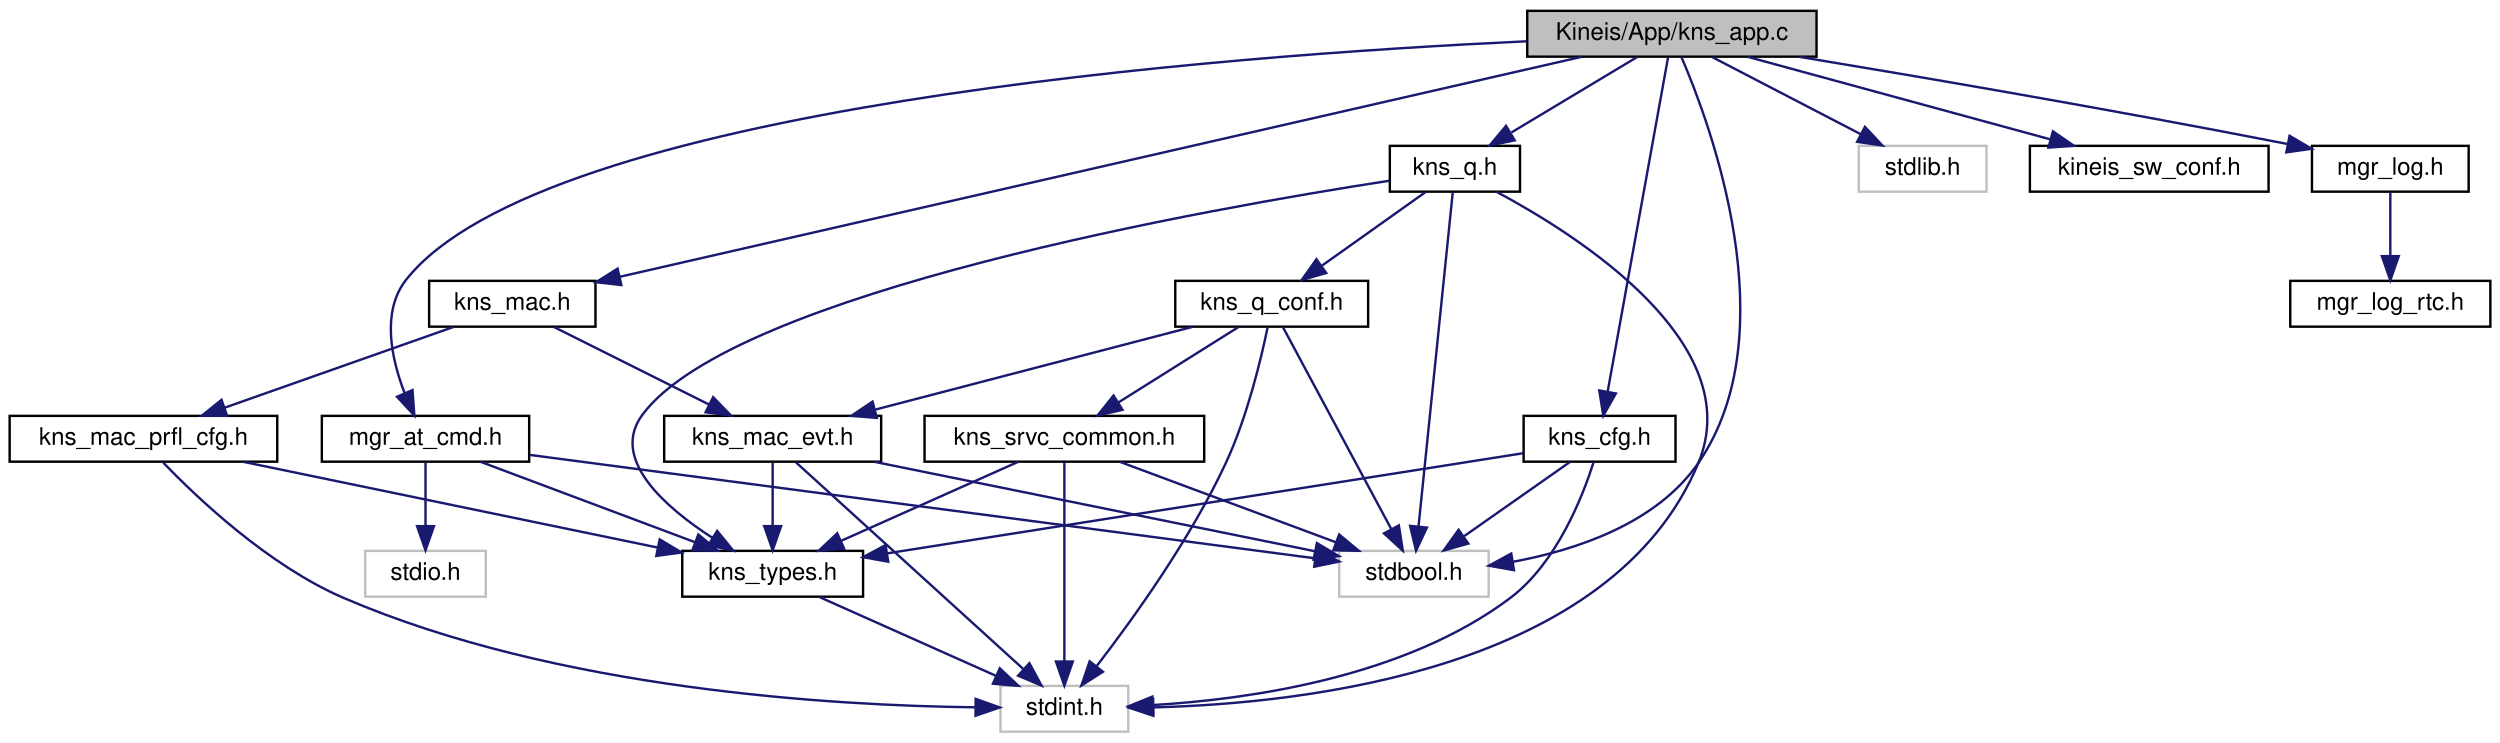
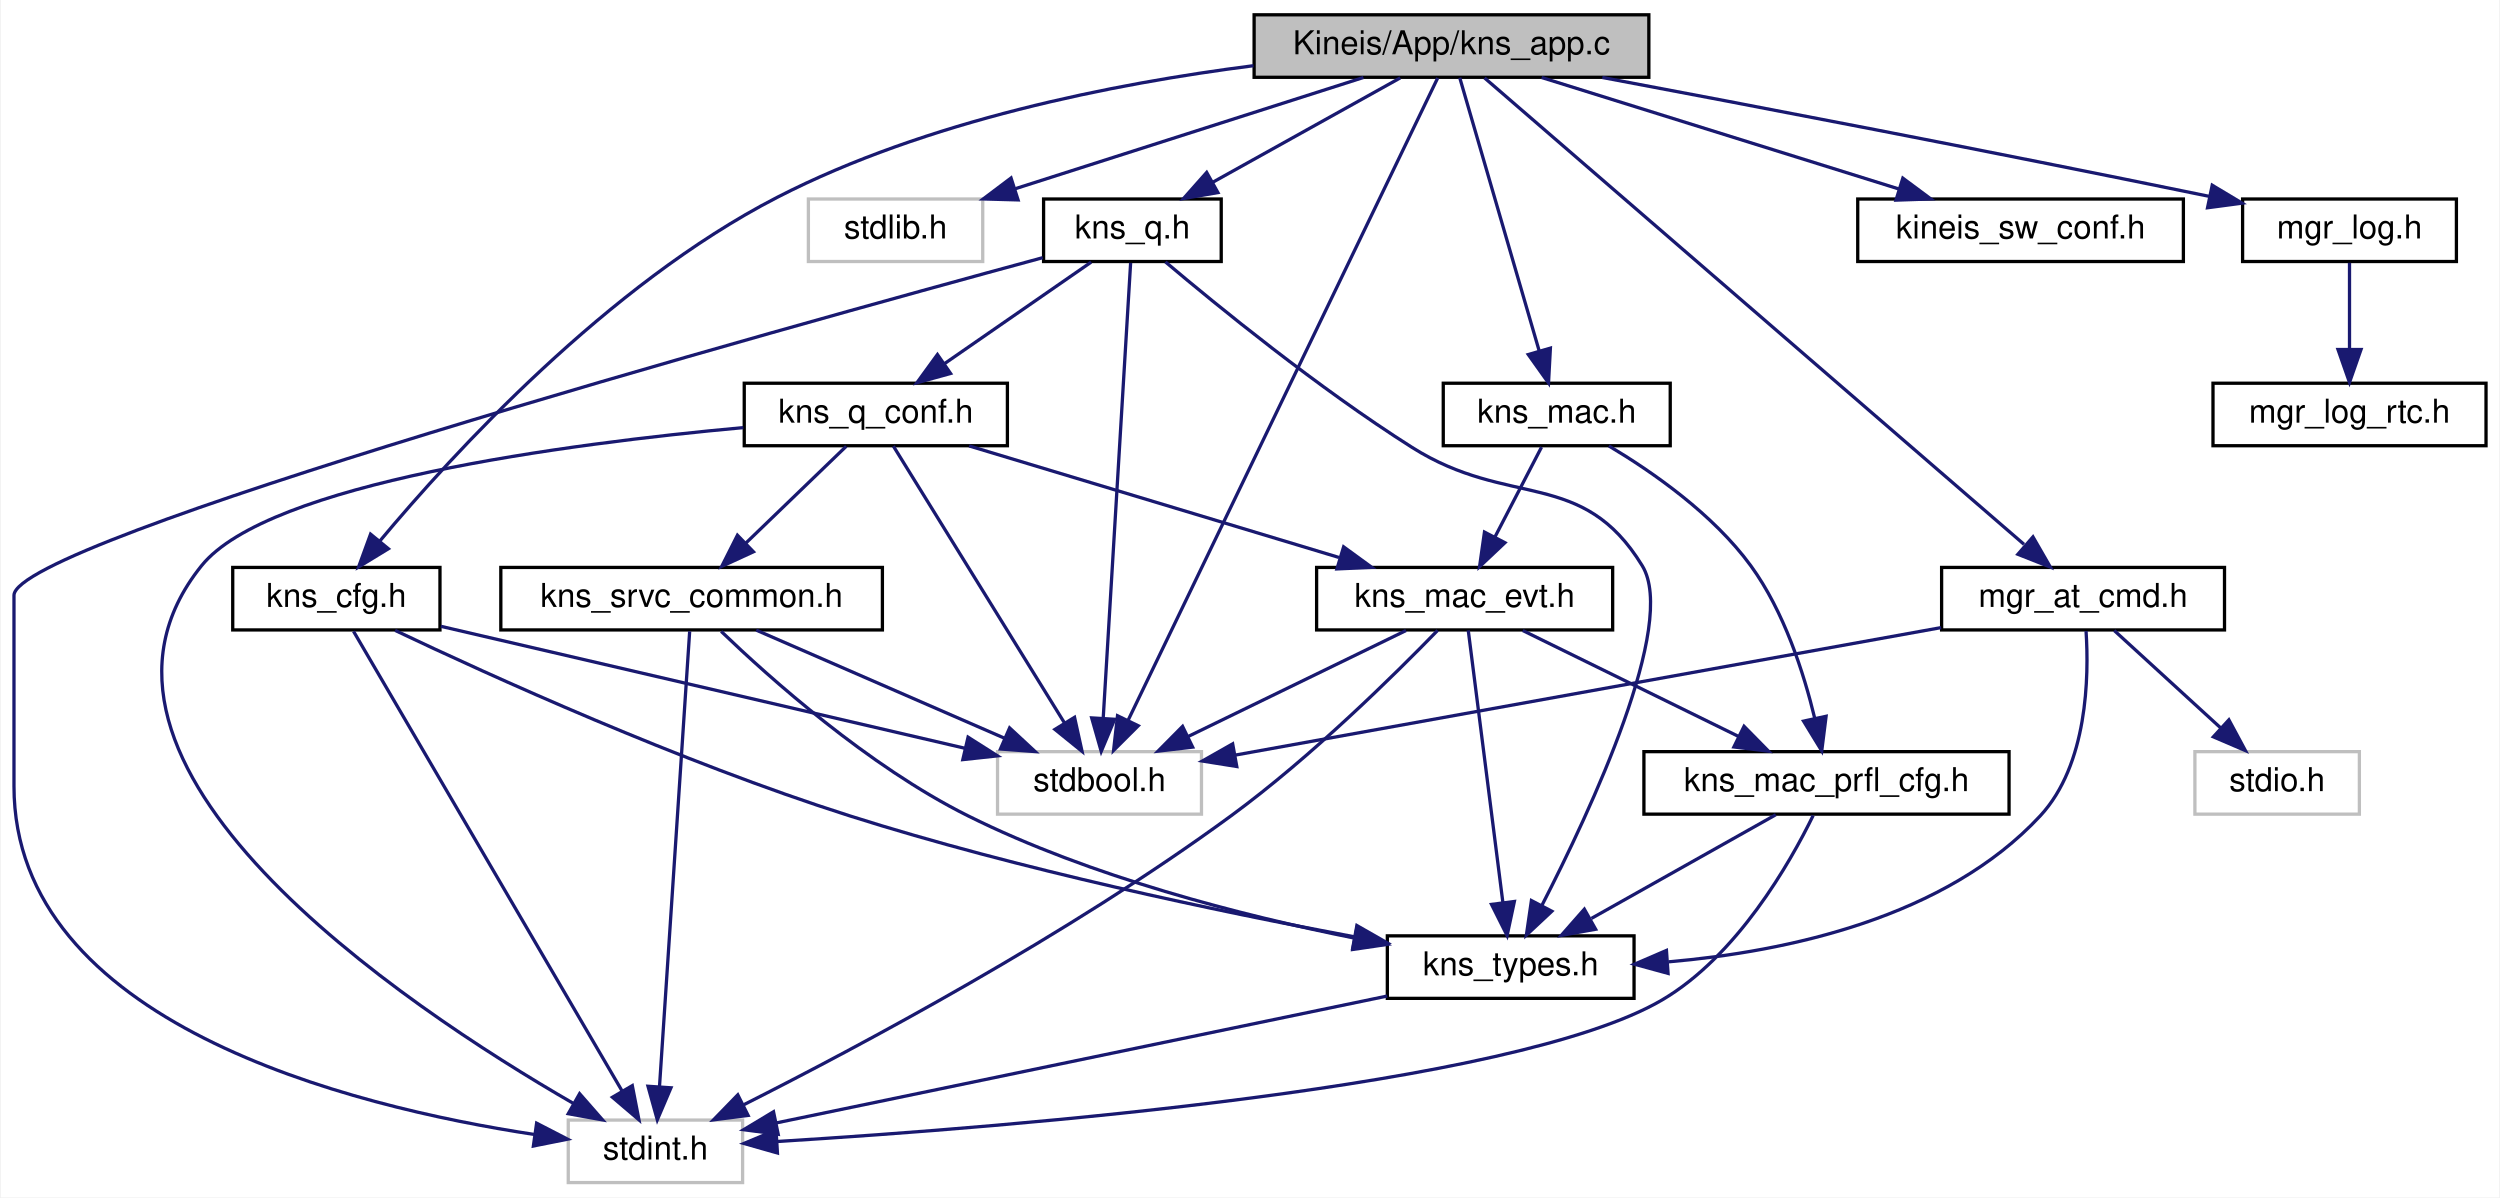
- <svg xmlns="http://www.w3.org/2000/svg" xmlns:xlink="http://www.w3.org/1999/xlink" width="1037pt" height="308pt" viewBox="0.00 0.00 1037.00 308.00">
-   <g id="graph0" class="graph" transform="scale(1 1) rotate(0) translate(4 304)">
-     <polygon fill="white" stroke="transparent" points="-4,4 -4,-304 1033,-304 1033,4 -4,4" />
+ <svg xmlns="http://www.w3.org/2000/svg" xmlns:xlink="http://www.w3.org/1999/xlink" width="760pt" height="364pt" viewBox="0.00 0.00 759.50 364.00">
+   <g id="graph0" class="graph" transform="scale(1 1) rotate(0) translate(4 360)">
+     <polygon fill="white" stroke="transparent" points="-4,4 -4,-360 755.5,-360 755.5,4 -4,4" />
    <g id="node1" class="node">
      <g id="a_node1">
        <a xlink:title=" ">
-           <polygon fill="#bfbfbf" stroke="black" points="629.5,-280.5 629.5,-299.5 749.5,-299.5 749.5,-280.5 629.5,-280.5" />
-           <text text-anchor="middle" x="689.5" y="-287.5" font-family="Helvetica,sans-Serif" font-size="10.00">Kineis/App/kns_app.c</text>
+           <polygon fill="#bfbfbf" stroke="black" points="377,-336.5 377,-355.5 497,-355.5 497,-336.5 377,-336.5" />
+           <text text-anchor="middle" x="437" y="-343.5" font-family="Helvetica,sans-Serif" font-size="10.00">Kineis/App/kns_app.c</text>
        </a>
      </g>
    </g>
    <g id="node2" class="node">
      <g id="a_node2">
        <a xlink:title=" ">
-           <polygon fill="white" stroke="#bfbfbf" points="551.5,-56.5 551.5,-75.5 613.5,-75.5 613.5,-56.5 551.5,-56.5" />
-           <text text-anchor="middle" x="582.5" y="-63.5" font-family="Helvetica,sans-Serif" font-size="10.00">stdbool.h</text>
+           <polygon fill="white" stroke="#bfbfbf" points="299,-112.5 299,-131.5 361,-131.5 361,-112.5 299,-112.5" />
+           <text text-anchor="middle" x="330" y="-119.5" font-family="Helvetica,sans-Serif" font-size="10.00">stdbool.h</text>
        </a>
      </g>
    </g>
    <g id="edge1" class="edge">
-       <path fill="none" stroke="midnightblue" d="M693.48,-280.27C705.38,-252.68 737.7,-166.01 700.5,-112 683.29,-87.02 650.23,-75.9 623.47,-70.95" />
-       <polygon fill="midnightblue" stroke="midnightblue" points="624,-67.49 613.57,-69.34 622.88,-74.4 624,-67.49" />
+       <path fill="none" stroke="midnightblue" d="M432.81,-336.3C416.96,-303.42 360.55,-186.39 338.72,-141.09" />
+       <polygon fill="midnightblue" stroke="midnightblue" points="341.78,-139.37 334.28,-131.88 335.47,-142.41 341.78,-139.37" />
    </g>
    <g id="node3" class="node">
      <g id="a_node3">
        <a xlink:title=" ">
-           <polygon fill="white" stroke="#bfbfbf" points="767,-224.5 767,-243.5 820,-243.5 820,-224.5 767,-224.5" />
-           <text text-anchor="middle" x="793.5" y="-231.5" font-family="Helvetica,sans-Serif" font-size="10.00">stdlib.h</text>
+           <polygon fill="white" stroke="#bfbfbf" points="241.5,-280.5 241.5,-299.5 294.5,-299.5 294.5,-280.5 241.5,-280.5" />
+           <text text-anchor="middle" x="268" y="-287.5" font-family="Helvetica,sans-Serif" font-size="10.00">stdlib.h</text>
        </a>
      </g>
    </g>
    <g id="edge2" class="edge">
-       <path fill="none" stroke="midnightblue" d="M706.21,-280.32C722.81,-271.7 748.5,-258.36 767.72,-248.39" />
-       <polygon fill="midnightblue" stroke="midnightblue" points="769.57,-251.37 776.83,-243.65 766.34,-245.16 769.57,-251.37" />
+       <path fill="none" stroke="midnightblue" d="M410.22,-336.44C381.67,-327.32 336.27,-312.81 304.46,-302.65" />
+       <polygon fill="midnightblue" stroke="midnightblue" points="305.24,-299.23 294.65,-299.52 303.11,-305.89 305.24,-299.23" />
    </g>
    <g id="node4" class="node">
      <g id="a_node4">
        <a xlink:href="../../d0/d84/kns__q_8h.html" target="_top" xlink:title="Configuration of queues used in kineis_swr.">
-           <polygon fill="white" stroke="black" points="572.5,-224.5 572.5,-243.5 626.5,-243.5 626.5,-224.5 572.5,-224.5" />
-           <text text-anchor="middle" x="599.5" y="-231.5" font-family="Helvetica,sans-Serif" font-size="10.00">kns_q.h</text>
+           <polygon fill="white" stroke="black" points="313,-280.5 313,-299.5 367,-299.5 367,-280.5 313,-280.5" />
+           <text text-anchor="middle" x="340" y="-287.5" font-family="Helvetica,sans-Serif" font-size="10.00">kns_q.h</text>
        </a>
      </g>
    </g>
    <g id="edge3" class="edge">
-       <path fill="none" stroke="midnightblue" d="M675.04,-280.32C661,-271.9 639.45,-258.97 622.96,-249.07" />
-       <polygon fill="midnightblue" stroke="midnightblue" points="624.3,-245.8 613.92,-243.65 620.7,-251.8 624.3,-245.8" />
-     </g>
-     <g id="node10" class="node">
-       <g id="a_node10">
+       <path fill="none" stroke="midnightblue" d="M421.42,-336.32C406,-327.74 382.19,-314.49 364.29,-304.52" />
+       <polygon fill="midnightblue" stroke="midnightblue" points="365.99,-301.46 355.55,-299.65 362.58,-307.58 365.99,-301.46" />
+     </g>
+     <g id="node11" class="node">
+       <g id="a_node11">
        <a xlink:href="../../d7/d1a/kns__mac_8h.html" target="_top" xlink:title="Main header file for MAC layer of Kineis stack.">
-           <polygon fill="white" stroke="black" points="174,-168.5 174,-187.5 243,-187.5 243,-168.5 174,-168.5" />
-           <text text-anchor="middle" x="208.5" y="-175.5" font-family="Helvetica,sans-Serif" font-size="10.00">kns_mac.h</text>
-         </a>
-       </g>
-     </g>
-     <g id="edge19" class="edge">
-       <path fill="none" stroke="midnightblue" d="M652.16,-280.46C564.73,-260.47 347.08,-210.69 252.99,-189.17" />
-       <polygon fill="midnightblue" stroke="midnightblue" points="253.74,-185.76 243.21,-186.94 252.18,-192.58 253.74,-185.76" />
+           <polygon fill="white" stroke="black" points="434.5,-224.5 434.5,-243.5 503.5,-243.5 503.5,-224.5 434.5,-224.5" />
+           <text text-anchor="middle" x="469" y="-231.5" font-family="Helvetica,sans-Serif" font-size="10.00">kns_mac.h</text>
+         </a>
+       </g>
+     </g>
+     <g id="edge22" class="edge">
+       <path fill="none" stroke="midnightblue" d="M439.51,-336.37C444.7,-318.54 456.7,-277.3 463.68,-253.27" />
+       <polygon fill="midnightblue" stroke="midnightblue" points="467.07,-254.17 466.5,-243.59 460.35,-252.22 467.07,-254.17" />
    </g>
    <g id="node12" class="node">
      <g id="a_node12">
        <a xlink:href="../../d9/d57/kns__cfg_8h.html" target="_top" xlink:title="Device communication driver for Kineis radio frequence.">
-           <polygon fill="white" stroke="black" points="628,-112.5 628,-131.5 691,-131.5 691,-112.5 628,-112.5" />
-           <text text-anchor="middle" x="659.5" y="-119.5" font-family="Helvetica,sans-Serif" font-size="10.00">kns_cfg.h</text>
-         </a>
-       </g>
-     </g>
-     <g id="edge24" class="edge">
-       <path fill="none" stroke="midnightblue" d="M687.89,-280.08C683.16,-253.95 669.3,-177.21 662.86,-141.58" />
-       <polygon fill="midnightblue" stroke="midnightblue" points="666.27,-140.79 661.05,-131.57 659.38,-142.03 666.27,-140.79" />
+           <polygon fill="white" stroke="black" points="66.5,-168.5 66.5,-187.5 129.5,-187.5 129.5,-168.5 66.5,-168.5" />
+           <text text-anchor="middle" x="98" y="-175.5" font-family="Helvetica,sans-Serif" font-size="10.00">kns_cfg.h</text>
+         </a>
+       </g>
+     </g>
+     <g id="edge25" class="edge">
+       <path fill="none" stroke="midnightblue" d="M376.81,-340.03C334.42,-334.61 277.36,-323.34 232,-300 180.42,-273.45 133.38,-222.05 111.28,-195.6" />
+       <polygon fill="midnightblue" stroke="midnightblue" points="113.82,-193.18 104.77,-187.66 108.4,-197.62 113.82,-193.18" />
    </g>
    <g id="node13" class="node">
      <g id="a_node13">
        <a xlink:href="../../d2/db5/mgr__at__cmd_8h.html" target="_top" xlink:title="AT commands manager main header file.">
-           <polygon fill="white" stroke="black" points="129.5,-112.5 129.5,-131.5 215.5,-131.5 215.5,-112.5 129.5,-112.5" />
-           <text text-anchor="middle" x="172.5" y="-119.5" font-family="Helvetica,sans-Serif" font-size="10.00">mgr_at_cmd.h</text>
-         </a>
-       </g>
-     </g>
-     <g id="edge28" class="edge">
-       <path fill="none" stroke="midnightblue" d="M629.18,-286.87C503.7,-281.01 221.48,-259.94 164.5,-188 154.05,-174.8 158.36,-155.13 163.86,-140.88" />
-       <polygon fill="midnightblue" stroke="midnightblue" points="167.1,-142.21 167.88,-131.64 160.68,-139.42 167.1,-142.21" />
+           <polygon fill="white" stroke="black" points="586,-168.5 586,-187.5 672,-187.5 672,-168.5 586,-168.5" />
+           <text text-anchor="middle" x="629" y="-175.5" font-family="Helvetica,sans-Serif" font-size="10.00">mgr_at_cmd.h</text>
+         </a>
+       </g>
+     </g>
+     <g id="edge29" class="edge">
+       <path fill="none" stroke="midnightblue" d="M447.05,-336.31C477.9,-309.64 571.5,-228.72 611.05,-194.52" />
+       <polygon fill="midnightblue" stroke="midnightblue" points="613.77,-196.79 619.05,-187.61 609.19,-191.5 613.77,-196.79" />
    </g>
    <g id="node15" class="node">
      <g id="a_node15">
        <a xlink:href="../../d9/dc4/kineis__sw__conf_8h.html" target="_top" xlink:title="Kineis stack SW configurations depending on platform used.">
-           <polygon fill="white" stroke="black" points="838,-224.5 838,-243.5 937,-243.5 937,-224.5 838,-224.5" />
-           <text text-anchor="middle" x="887.5" y="-231.5" font-family="Helvetica,sans-Serif" font-size="10.00">kineis_sw_conf.h</text>
-         </a>
-       </g>
-     </g>
-     <g id="edge32" class="edge">
-       <path fill="none" stroke="midnightblue" d="M720.87,-280.44C754.76,-271.2 808.9,-256.44 846.22,-246.26" />
-       <polygon fill="midnightblue" stroke="midnightblue" points="847.55,-249.52 856.27,-243.52 845.7,-242.77 847.55,-249.52" />
+           <polygon fill="white" stroke="black" points="560.5,-280.5 560.5,-299.5 659.5,-299.5 659.5,-280.5 560.5,-280.5" />
+           <text text-anchor="middle" x="610" y="-287.5" font-family="Helvetica,sans-Serif" font-size="10.00">kineis_sw_conf.h</text>
+         </a>
+       </g>
+     </g>
+     <g id="edge33" class="edge">
+       <path fill="none" stroke="midnightblue" d="M464.41,-336.44C493.77,-327.28 540.52,-312.69 573.1,-302.52" />
+       <polygon fill="midnightblue" stroke="midnightblue" points="574.21,-305.84 582.72,-299.52 572.13,-299.16 574.21,-305.84" />
    </g>
    <g id="node16" class="node">
      <g id="a_node16">
        <a xlink:href="../../d2/d2e/mgr__log_8h.html" target="_top" xlink:title="logger main header file">
-           <polygon fill="white" stroke="black" points="955,-224.5 955,-243.5 1020,-243.5 1020,-224.5 955,-224.5" />
-           <text text-anchor="middle" x="987.5" y="-231.5" font-family="Helvetica,sans-Serif" font-size="10.00">mgr_log.h</text>
-         </a>
-       </g>
-     </g>
-     <g id="edge33" class="edge">
-       <path fill="none" stroke="midnightblue" d="M742.29,-280.43C792.09,-272.2 869.09,-259.08 944.68,-244.3" />
-       <polygon fill="midnightblue" stroke="midnightblue" points="945.72,-247.66 954.85,-242.3 944.37,-240.79 945.72,-247.66" />
+           <polygon fill="white" stroke="black" points="677.5,-280.5 677.5,-299.5 742.5,-299.5 742.5,-280.5 677.5,-280.5" />
+           <text text-anchor="middle" x="710" y="-287.5" font-family="Helvetica,sans-Serif" font-size="10.00">mgr_log.h</text>
+         </a>
+       </g>
+     </g>
+     <g id="edge34" class="edge">
+       <path fill="none" stroke="midnightblue" d="M482.85,-336.45C527.59,-328.03 597.85,-314.6 667.52,-300.27" />
+       <polygon fill="midnightblue" stroke="midnightblue" points="668.26,-303.69 677.34,-298.24 666.84,-296.84 668.26,-303.69" />
    </g>
    <g id="edge4" class="edge">
-       <path fill="none" stroke="midnightblue" d="M598.59,-224.08C595.91,-197.95 588.05,-121.21 584.4,-85.58" />
-       <polygon fill="midnightblue" stroke="midnightblue" points="587.88,-85.16 583.38,-75.57 580.91,-85.87 587.88,-85.16" />
+       <path fill="none" stroke="midnightblue" d="M339.46,-280.08C337.89,-253.95 333.27,-177.21 331.12,-141.58" />
+       <polygon fill="midnightblue" stroke="midnightblue" points="334.61,-141.34 330.52,-131.57 327.62,-141.76 334.61,-141.34" />
    </g>
    <g id="node5" class="node">
      <g id="a_node5">
        <a xlink:title=" ">
-           <polygon fill="white" stroke="#bfbfbf" points="411,-0.5 411,-19.5 464,-19.5 464,-0.5 411,-0.5" />
-           <text text-anchor="middle" x="437.5" y="-7.5" font-family="Helvetica,sans-Serif" font-size="10.00">stdint.h</text>
+           <polygon fill="white" stroke="#bfbfbf" points="168.5,-0.5 168.5,-19.5 221.5,-19.5 221.5,-0.5 168.5,-0.5" />
+           <text text-anchor="middle" x="195" y="-7.5" font-family="Helvetica,sans-Serif" font-size="10.00">stdint.h</text>
        </a>
      </g>
    </g>
    <g id="edge5" class="edge">
-       <path fill="none" stroke="midnightblue" d="M616.67,-224.48C650.56,-206.38 721.08,-161.68 700.5,-112 665.04,-26.39 538.03,-12.18 474.39,-10.57" />
-       <polygon fill="midnightblue" stroke="midnightblue" points="474.43,-7.07 464.38,-10.41 474.32,-14.07 474.43,-7.07" />
+       <path fill="none" stroke="midnightblue" d="M312.75,-281.67C232.07,-259.78 0,-195.4 0,-179 0,-179 0,-179 0,-121 0,-49.1 101.82,-23.67 158.31,-15.1" />
+       <polygon fill="midnightblue" stroke="midnightblue" points="158.88,-18.55 168.29,-13.69 157.9,-11.62 158.88,-18.55" />
    </g>
    <g id="node6" class="node">
      <g id="a_node6">
        <a xlink:href="../../d8/d85/kns__types_8h.html" target="_top" xlink:title="Kineis types definition.">
-           <polygon fill="white" stroke="black" points="279,-56.5 279,-75.5 354,-75.5 354,-56.5 279,-56.5" />
-           <text text-anchor="middle" x="316.5" y="-63.5" font-family="Helvetica,sans-Serif" font-size="10.00">kns_types.h</text>
+           <polygon fill="white" stroke="black" points="417.5,-56.5 417.5,-75.5 492.5,-75.5 492.5,-56.5 417.5,-56.5" />
+           <text text-anchor="middle" x="455" y="-63.5" font-family="Helvetica,sans-Serif" font-size="10.00">kns_types.h</text>
        </a>
      </g>
    </g>
    <g id="edge6" class="edge">
-       <path fill="none" stroke="midnightblue" d="M572.4,-229.05C499.19,-217.78 300.42,-182.96 262.5,-132 248.92,-113.75 271.6,-93.76 291.6,-80.84" />
-       <polygon fill="midnightblue" stroke="midnightblue" points="293.47,-83.8 300.17,-75.59 289.82,-77.82 293.47,-83.8" />
+       <path fill="none" stroke="midnightblue" d="M350.04,-280.38C365.52,-267.3 396.42,-242.07 425,-224 454.57,-205.3 476.78,-217.86 495,-188 505.77,-170.35 479.48,-113.94 464.51,-84.8" />
+       <polygon fill="midnightblue" stroke="midnightblue" points="467.51,-82.98 459.77,-75.74 461.3,-86.23 467.51,-82.98" />
    </g>
    <g id="node7" class="node">
      <g id="a_node7">
        <a xlink:href="../../d8/dd1/kns__q__conf_8h.html" target="_top" xlink:title="Configuration of queues used in kineis_sw.">
-           <polygon fill="white" stroke="black" points="483.5,-168.5 483.5,-187.5 563.5,-187.5 563.5,-168.5 483.5,-168.5" />
-           <text text-anchor="middle" x="523.5" y="-175.5" font-family="Helvetica,sans-Serif" font-size="10.00">kns_q_conf.h</text>
+           <polygon fill="white" stroke="black" points="222,-224.5 222,-243.5 302,-243.5 302,-224.5 222,-224.5" />
+           <text text-anchor="middle" x="262" y="-231.5" font-family="Helvetica,sans-Serif" font-size="10.00">kns_q_conf.h</text>
        </a>
      </g>
    </g>
    <g id="edge8" class="edge">
-       <path fill="none" stroke="midnightblue" d="M587.29,-224.32C575.72,-216.11 558.12,-203.6 544.34,-193.81" />
-       <polygon fill="midnightblue" stroke="midnightblue" points="546.11,-190.77 535.93,-187.83 542.06,-196.48 546.11,-190.77" />
+       <path fill="none" stroke="midnightblue" d="M327.47,-280.32C315.41,-271.98 296.97,-259.21 282.73,-249.35" />
+       <polygon fill="midnightblue" stroke="midnightblue" points="284.72,-246.47 274.5,-243.65 280.73,-252.22 284.72,-246.47" />
    </g>
    <g id="edge7" class="edge">
-       <path fill="none" stroke="midnightblue" d="M335.67,-56.44C355.41,-47.64 386.39,-33.81 408.99,-23.72" />
-       <polygon fill="midnightblue" stroke="midnightblue" points="410.71,-26.79 418.42,-19.52 407.86,-20.4 410.71,-26.79" />
+       <path fill="none" stroke="midnightblue" d="M417.47,-57.21C367.84,-46.9 280.94,-28.85 231.72,-18.63" />
+       <polygon fill="midnightblue" stroke="midnightblue" points="232.32,-15.18 221.82,-16.57 230.9,-22.03 232.32,-15.18" />
    </g>
    <g id="edge9" class="edge">
-       <path fill="none" stroke="midnightblue" d="M528.13,-168.37C537.78,-150.38 560.21,-108.55 573.05,-84.63" />
-       <polygon fill="midnightblue" stroke="midnightblue" points="576.25,-86.06 577.89,-75.59 570.08,-82.75 576.25,-86.06" />
+       <path fill="none" stroke="midnightblue" d="M267.34,-224.37C278.51,-206.3 304.55,-164.18 319.3,-140.31" />
+       <polygon fill="midnightblue" stroke="midnightblue" points="322.41,-141.94 324.69,-131.59 316.45,-138.26 322.41,-141.94" />
    </g>
    <g id="edge10" class="edge">
-       <path fill="none" stroke="midnightblue" d="M521.83,-168.29C519.19,-155.53 513.42,-131.19 504.5,-112 489.72,-80.21 465.8,-47.02 450.9,-27.71" />
-       <polygon fill="midnightblue" stroke="midnightblue" points="453.49,-25.35 444.57,-19.65 447.99,-29.68 453.49,-25.35" />
+       <path fill="none" stroke="midnightblue" d="M221.71,-230.01C167.98,-225.09 77.27,-213.2 57,-188 8.49,-127.69 118.34,-54.41 170.01,-24.59" />
+       <polygon fill="midnightblue" stroke="midnightblue" points="171.95,-27.52 178.93,-19.55 168.5,-21.43 171.95,-27.52" />
    </g>
    <g id="node8" class="node">
      <g id="a_node8">
        <a xlink:href="../../df/d64/kns__mac__evt_8h.html" target="_top" xlink:title=" ">
-           <polygon fill="white" stroke="black" points="271.5,-112.5 271.5,-131.5 361.5,-131.5 361.5,-112.5 271.5,-112.5" />
-           <text text-anchor="middle" x="316.5" y="-119.5" font-family="Helvetica,sans-Serif" font-size="10.00">kns_mac_evt.h</text>
+           <polygon fill="white" stroke="black" points="396,-168.5 396,-187.5 486,-187.5 486,-168.5 396,-168.5" />
+           <text text-anchor="middle" x="441" y="-175.5" font-family="Helvetica,sans-Serif" font-size="10.00">kns_mac_evt.h</text>
        </a>
      </g>
    </g>
    <g id="edge11" class="edge">
-       <path fill="none" stroke="midnightblue" d="M490.7,-168.44C455.12,-159.16 398.19,-144.31 359.15,-134.13" />
-       <polygon fill="midnightblue" stroke="midnightblue" points="359.71,-130.65 349.15,-131.52 357.94,-137.43 359.71,-130.65" />
+       <path fill="none" stroke="midnightblue" d="M290.36,-224.44C320.74,-215.28 369.11,-200.69 402.82,-190.52" />
+       <polygon fill="midnightblue" stroke="midnightblue" points="404.21,-193.76 412.77,-187.52 402.18,-187.05 404.21,-193.76" />
+     </g>
+     <g id="node10" class="node">
+       <g id="a_node10">
+         <a xlink:href="../../d7/d8a/kns__srvc__common_8h.html" target="_top" xlink:title="Common part of Kinéis service layer.">
+           <polygon fill="white" stroke="black" points="148,-168.5 148,-187.5 264,-187.5 264,-168.5 148,-168.5" />
+           <text text-anchor="middle" x="206" y="-175.5" font-family="Helvetica,sans-Serif" font-size="10.00">kns_srvc_common.h</text>
+         </a>
+       </g>
+     </g>
+     <g id="edge18" class="edge">
+       <path fill="none" stroke="midnightblue" d="M253,-224.32C244.81,-216.42 232.49,-204.55 222.53,-194.94" />
+       <polygon fill="midnightblue" stroke="midnightblue" points="224.79,-192.26 215.16,-187.83 219.93,-197.29 224.79,-192.26" />
+     </g>
+     <g id="edge12" class="edge">
+       <path fill="none" stroke="midnightblue" d="M423.17,-168.32C405.28,-159.62 377.52,-146.12 356.95,-136.11" />
+       <polygon fill="midnightblue" stroke="midnightblue" points="358.31,-132.88 347.79,-131.65 355.25,-139.18 358.31,-132.88" />
+     </g>
+     <g id="edge13" class="edge">
+       <path fill="none" stroke="midnightblue" d="M432.78,-168.35C420.07,-155.25 394.53,-129.98 370,-112 320.6,-75.8 257.19,-42 221.85,-24.16" />
+       <polygon fill="midnightblue" stroke="midnightblue" points="223.17,-20.91 212.66,-19.57 220.04,-27.17 223.17,-20.91" />
+     </g>
+     <g id="edge14" class="edge">
+       <path fill="none" stroke="midnightblue" d="M442.1,-168.37C444.36,-150.62 449.57,-109.67 452.63,-85.6" />
+       <polygon fill="midnightblue" stroke="midnightblue" points="456.12,-85.95 453.91,-75.59 449.17,-85.07 456.12,-85.95" />
    </g>
    <g id="node9" class="node">
      <g id="a_node9">
-         <a xlink:href="../../d7/d8a/kns__srvc__common_8h.html" target="_top" xlink:title="Common part of Kinéis service layer.">
-           <polygon fill="white" stroke="black" points="379.5,-112.5 379.5,-131.5 495.5,-131.5 495.5,-112.5 379.5,-112.5" />
-           <text text-anchor="middle" x="437.5" y="-119.5" font-family="Helvetica,sans-Serif" font-size="10.00">kns_srvc_common.h</text>
+         <a xlink:href="../../d8/d4a/kns__mac__prfl__cfg_8h.html" target="_top" xlink:title="Header file describing the ser settings required to configure a MAC protocol.">
+           <polygon fill="white" stroke="black" points="495.5,-112.5 495.5,-131.5 606.5,-131.5 606.5,-112.5 495.5,-112.5" />
+           <text text-anchor="middle" x="551" y="-119.5" font-family="Helvetica,sans-Serif" font-size="10.00">kns_mac_prfl_cfg.h</text>
        </a>
      </g>
    </g>
    <g id="edge15" class="edge">
-       <path fill="none" stroke="midnightblue" d="M509.68,-168.32C496.27,-159.9 475.68,-146.97 459.91,-137.07" />
-       <polygon fill="midnightblue" stroke="midnightblue" points="461.61,-134.01 451.28,-131.65 457.89,-139.94 461.61,-134.01" />
-     </g>
-     <g id="edge12" class="edge">
-       <path fill="none" stroke="midnightblue" d="M358.65,-112.44C408.7,-102.28 491.65,-85.44 541.29,-75.37" />
-       <polygon fill="midnightblue" stroke="midnightblue" points="542.25,-78.74 551.35,-73.32 540.86,-71.88 542.25,-78.74" />
-     </g>
-     <g id="edge13" class="edge">
-       <path fill="none" stroke="midnightblue" d="M325.99,-112.37C346.4,-93.81 394.7,-49.91 420.52,-26.44" />
-       <polygon fill="midnightblue" stroke="midnightblue" points="423,-28.91 428.05,-19.59 418.3,-23.73 423,-28.91" />
-     </g>
-     <g id="edge14" class="edge">
-       <path fill="none" stroke="midnightblue" d="M316.5,-112.08C316.5,-105.01 316.5,-94.86 316.5,-85.99" />
-       <polygon fill="midnightblue" stroke="midnightblue" points="320,-85.75 316.5,-75.75 313,-85.75 320,-85.75" />
+       <path fill="none" stroke="midnightblue" d="M458.67,-168.32C476.39,-159.62 503.9,-146.12 524.29,-136.11" />
+       <polygon fill="midnightblue" stroke="midnightblue" points="525.94,-139.2 533.37,-131.65 522.85,-132.92 525.94,-139.2" />
    </g>
    <g id="edge16" class="edge">
-       <path fill="none" stroke="midnightblue" d="M460.48,-112.44C484.66,-103.44 522.92,-89.19 550.15,-79.05" />
-       <polygon fill="midnightblue" stroke="midnightblue" points="551.48,-82.29 559.63,-75.52 549.04,-75.73 551.48,-82.29" />
+       <path fill="none" stroke="midnightblue" d="M546.95,-112.08C539.89,-97.64 523.84,-69.4 501,-56 456.07,-29.64 303.45,-17.39 232.2,-13" />
+       <polygon fill="midnightblue" stroke="midnightblue" points="232.09,-9.49 221.9,-12.39 231.67,-16.47 232.09,-9.49" />
    </g>
    <g id="edge17" class="edge">
-       <path fill="none" stroke="midnightblue" d="M437.5,-112.37C437.5,-94.62 437.5,-53.67 437.5,-29.6" />
-       <polygon fill="midnightblue" stroke="midnightblue" points="441,-29.59 437.5,-19.59 434,-29.59 441,-29.59" />
-     </g>
-     <g id="edge18" class="edge">
-       <path fill="none" stroke="midnightblue" d="M418.33,-112.44C398.59,-103.64 367.61,-89.81 345.01,-79.72" />
-       <polygon fill="midnightblue" stroke="midnightblue" points="346.14,-76.4 335.58,-75.52 343.29,-82.79 346.14,-76.4" />
+       <path fill="none" stroke="midnightblue" d="M535.58,-112.32C520.46,-103.82 497.18,-90.73 479.53,-80.8" />
+       <polygon fill="midnightblue" stroke="midnightblue" points="480.82,-77.51 470.39,-75.65 477.39,-83.61 480.82,-77.51" />
+     </g>
+     <g id="edge19" class="edge">
+       <path fill="none" stroke="midnightblue" d="M225.65,-168.44C245.96,-159.6 277.9,-145.69 301.1,-135.59" />
+       <polygon fill="midnightblue" stroke="midnightblue" points="302.67,-138.72 310.44,-131.52 299.88,-132.3 302.67,-138.72" />
    </g>
    <g id="edge20" class="edge">
-       <path fill="none" stroke="midnightblue" d="M225.85,-168.32C243.17,-159.66 270.02,-146.24 290,-136.25" />
-       <polygon fill="midnightblue" stroke="midnightblue" points="291.81,-139.26 299.19,-131.65 288.68,-133 291.81,-139.26" />
-     </g>
-     <g id="node11" class="node">
-       <g id="a_node11">
-         <a xlink:href="../../d8/d4a/kns__mac__prfl__cfg_8h.html" target="_top" xlink:title="Header file describing the ser settings required to configure a MAC protocol.">
-           <polygon fill="white" stroke="black" points="0,-112.5 0,-131.5 111,-131.5 111,-112.5 0,-112.5" />
-           <text text-anchor="middle" x="55.5" y="-119.5" font-family="Helvetica,sans-Serif" font-size="10.00">kns_mac_prfl_cfg.h</text>
-         </a>
-       </g>
+       <path fill="none" stroke="midnightblue" d="M205.41,-168.08C203.68,-141.95 198.59,-65.21 196.23,-29.58" />
+       <polygon fill="midnightblue" stroke="midnightblue" points="199.72,-29.31 195.57,-19.57 192.74,-29.78 199.72,-29.31" />
    </g>
    <g id="edge21" class="edge">
-       <path fill="none" stroke="midnightblue" d="M184.26,-168.44C158.63,-159.4 118.01,-145.06 89.26,-134.92" />
-       <polygon fill="midnightblue" stroke="midnightblue" points="90.22,-131.54 79.63,-131.52 87.89,-138.15 90.22,-131.54" />
-     </g>
-     <g id="edge22" class="edge">
-       <path fill="none" stroke="midnightblue" d="M63.71,-112.1C77.59,-97.68 107.24,-69.47 138.5,-56 227,-17.86 342.32,-11.28 400.5,-10.61" />
-       <polygon fill="midnightblue" stroke="midnightblue" points="400.7,-14.11 410.67,-10.55 400.65,-7.11 400.7,-14.11" />
+       <path fill="none" stroke="midnightblue" d="M214.99,-168.06C229.52,-154.09 259.63,-127.14 290,-112 327.33,-93.39 373.37,-81.66 407.32,-74.85" />
+       <polygon fill="midnightblue" stroke="midnightblue" points="408.3,-78.23 417.45,-72.9 406.97,-71.36 408.3,-78.23" />
    </g>
    <g id="edge23" class="edge">
-       <path fill="none" stroke="midnightblue" d="M96.86,-112.44C143.56,-102.78 219.43,-87.08 268.65,-76.9" />
-       <polygon fill="midnightblue" stroke="midnightblue" points="269.64,-80.27 278.73,-74.82 268.23,-73.41 269.64,-80.27" />
-     </g>
-     <g id="edge25" class="edge">
-       <path fill="none" stroke="midnightblue" d="M647.13,-112.32C635.34,-104.06 617.37,-91.45 603.36,-81.63" />
-       <polygon fill="midnightblue" stroke="midnightblue" points="605.04,-78.53 594.84,-75.65 601.02,-84.26 605.04,-78.53" />
+       <path fill="none" stroke="midnightblue" d="M464.38,-224.08C460.54,-216.69 454.98,-205.95 450.24,-196.81" />
+       <polygon fill="midnightblue" stroke="midnightblue" points="453.25,-195.02 445.54,-187.75 447.03,-198.24 453.25,-195.02" />
+     </g>
+     <g id="edge24" class="edge">
+       <path fill="none" stroke="midnightblue" d="M484.85,-224.43C498.08,-216.55 516.55,-203.72 528,-188 538.12,-174.11 544.13,-155.35 547.45,-141.55" />
+       <polygon fill="midnightblue" stroke="midnightblue" points="550.88,-142.25 549.56,-131.74 544.03,-140.78 550.88,-142.25" />
    </g>
    <g id="edge26" class="edge">
-       <path fill="none" stroke="midnightblue" d="M657.04,-112.34C652.58,-98.26 641.79,-70.54 622.5,-56 578.89,-23.12 514.5,-13.94 474.33,-11.56" />
-       <polygon fill="midnightblue" stroke="midnightblue" points="474.33,-8.06 464.17,-11.07 473.99,-15.05 474.33,-8.06" />
+       <path fill="none" stroke="midnightblue" d="M129.77,-169.6C171.19,-159.96 243.69,-143.09 289.16,-132.51" />
+       <polygon fill="midnightblue" stroke="midnightblue" points="290.04,-135.9 298.98,-130.22 288.45,-129.08 290.04,-135.9" />
    </g>
    <g id="edge27" class="edge">
-       <path fill="none" stroke="midnightblue" d="M627.85,-116.02C567.38,-106.5 435.17,-85.68 364.04,-74.48" />
-       <polygon fill="midnightblue" stroke="midnightblue" points="364.43,-71 354,-72.9 363.34,-77.92 364.43,-71" />
-     </g>
-     <g id="edge29" class="edge">
-       <path fill="none" stroke="midnightblue" d="M215.6,-115.32C295.09,-104.85 463.76,-82.64 541.58,-72.39" />
-       <polygon fill="midnightblue" stroke="midnightblue" points="542.04,-75.86 551.5,-71.08 541.13,-68.92 542.04,-75.86" />
-     </g>
-     <g id="edge31" class="edge">
-       <path fill="none" stroke="midnightblue" d="M195.32,-112.44C219.33,-103.44 257.33,-89.19 284.37,-79.05" />
-       <polygon fill="midnightblue" stroke="midnightblue" points="285.66,-82.3 293.79,-75.52 283.2,-75.75 285.66,-82.3" />
+       <path fill="none" stroke="midnightblue" d="M103.22,-168.08C118.68,-141.61 164.49,-63.21 184.94,-28.21" />
+       <polygon fill="midnightblue" stroke="midnightblue" points="187.97,-29.97 189.99,-19.57 181.93,-26.44 187.97,-29.97" />
+     </g>
+     <g id="edge28" class="edge">
+       <path fill="none" stroke="midnightblue" d="M115.87,-168.35C144.47,-154.77 202.55,-128.34 254,-112 305.53,-95.64 366.3,-82.9 407.42,-75.22" />
+       <polygon fill="midnightblue" stroke="midnightblue" points="408.24,-78.63 417.44,-73.38 406.97,-71.75 408.24,-78.63" />
+     </g>
+     <g id="edge30" class="edge">
+       <path fill="none" stroke="midnightblue" d="M585.84,-169.21C528.44,-158.84 427.69,-140.64 371.26,-130.45" />
+       <polygon fill="midnightblue" stroke="midnightblue" points="371.73,-126.98 361.26,-128.65 370.48,-133.87 371.73,-126.98" />
+     </g>
+     <g id="edge32" class="edge">
+       <path fill="none" stroke="midnightblue" d="M629.91,-168.15C630.82,-154.31 630.4,-127.52 616,-112 587.26,-81.01 539.12,-70.72 502.95,-67.6" />
+       <polygon fill="midnightblue" stroke="midnightblue" points="502.84,-64.09 492.62,-66.88 502.35,-71.07 502.84,-64.09" />
    </g>
    <g id="node14" class="node">
      <g id="a_node14">
        <a xlink:title=" ">
-           <polygon fill="white" stroke="#bfbfbf" points="147.5,-56.5 147.5,-75.5 197.5,-75.5 197.5,-56.5 147.5,-56.5" />
-           <text text-anchor="middle" x="172.5" y="-63.5" font-family="Helvetica,sans-Serif" font-size="10.00">stdio.h</text>
-         </a>
-       </g>
-     </g>
-     <g id="edge30" class="edge">
-       <path fill="none" stroke="midnightblue" d="M172.5,-112.08C172.5,-105.01 172.5,-94.86 172.5,-85.99" />
-       <polygon fill="midnightblue" stroke="midnightblue" points="176,-85.75 172.5,-75.75 169,-85.75 176,-85.75" />
+           <polygon fill="white" stroke="#bfbfbf" points="663,-112.5 663,-131.5 713,-131.5 713,-112.5 663,-112.5" />
+           <text text-anchor="middle" x="688" y="-119.5" font-family="Helvetica,sans-Serif" font-size="10.00">stdio.h</text>
+         </a>
+       </g>
+     </g>
+     <g id="edge31" class="edge">
+       <path fill="none" stroke="midnightblue" d="M638.48,-168.32C647.2,-160.34 660.34,-148.31 670.9,-138.65" />
+       <polygon fill="midnightblue" stroke="midnightblue" points="673.33,-141.17 678.35,-131.83 668.61,-136 673.33,-141.17" />
    </g>
    <g id="node17" class="node">
      <g id="a_node17">
        <a xlink:href="../../d9/d70/mgr__log__rtc_8h.html" target="_top" xlink:title=": Header for mgr_log_rtc.c file. This file contains log routine concerning RTC. Thus there is a depen...">
-           <polygon fill="white" stroke="black" points="946,-168.5 946,-187.5 1029,-187.5 1029,-168.5 946,-168.5" />
-           <text text-anchor="middle" x="987.5" y="-175.5" font-family="Helvetica,sans-Serif" font-size="10.00">mgr_log_rtc.h</text>
-         </a>
-       </g>
-     </g>
-     <g id="edge34" class="edge">
-       <path fill="none" stroke="midnightblue" d="M987.5,-224.08C987.5,-217.01 987.5,-206.86 987.5,-197.99" />
-       <polygon fill="midnightblue" stroke="midnightblue" points="991,-197.75 987.5,-187.75 984,-197.75 991,-197.75" />
+           <polygon fill="white" stroke="black" points="668.5,-224.5 668.5,-243.5 751.5,-243.5 751.5,-224.5 668.5,-224.5" />
+           <text text-anchor="middle" x="710" y="-231.5" font-family="Helvetica,sans-Serif" font-size="10.00">mgr_log_rtc.h</text>
+         </a>
+       </g>
+     </g>
+     <g id="edge35" class="edge">
+       <path fill="none" stroke="midnightblue" d="M710,-280.08C710,-273.01 710,-262.86 710,-253.99" />
+       <polygon fill="midnightblue" stroke="midnightblue" points="713.5,-253.75 710,-243.75 706.5,-253.75 713.5,-253.75" />
    </g>
  </g>
</svg>
